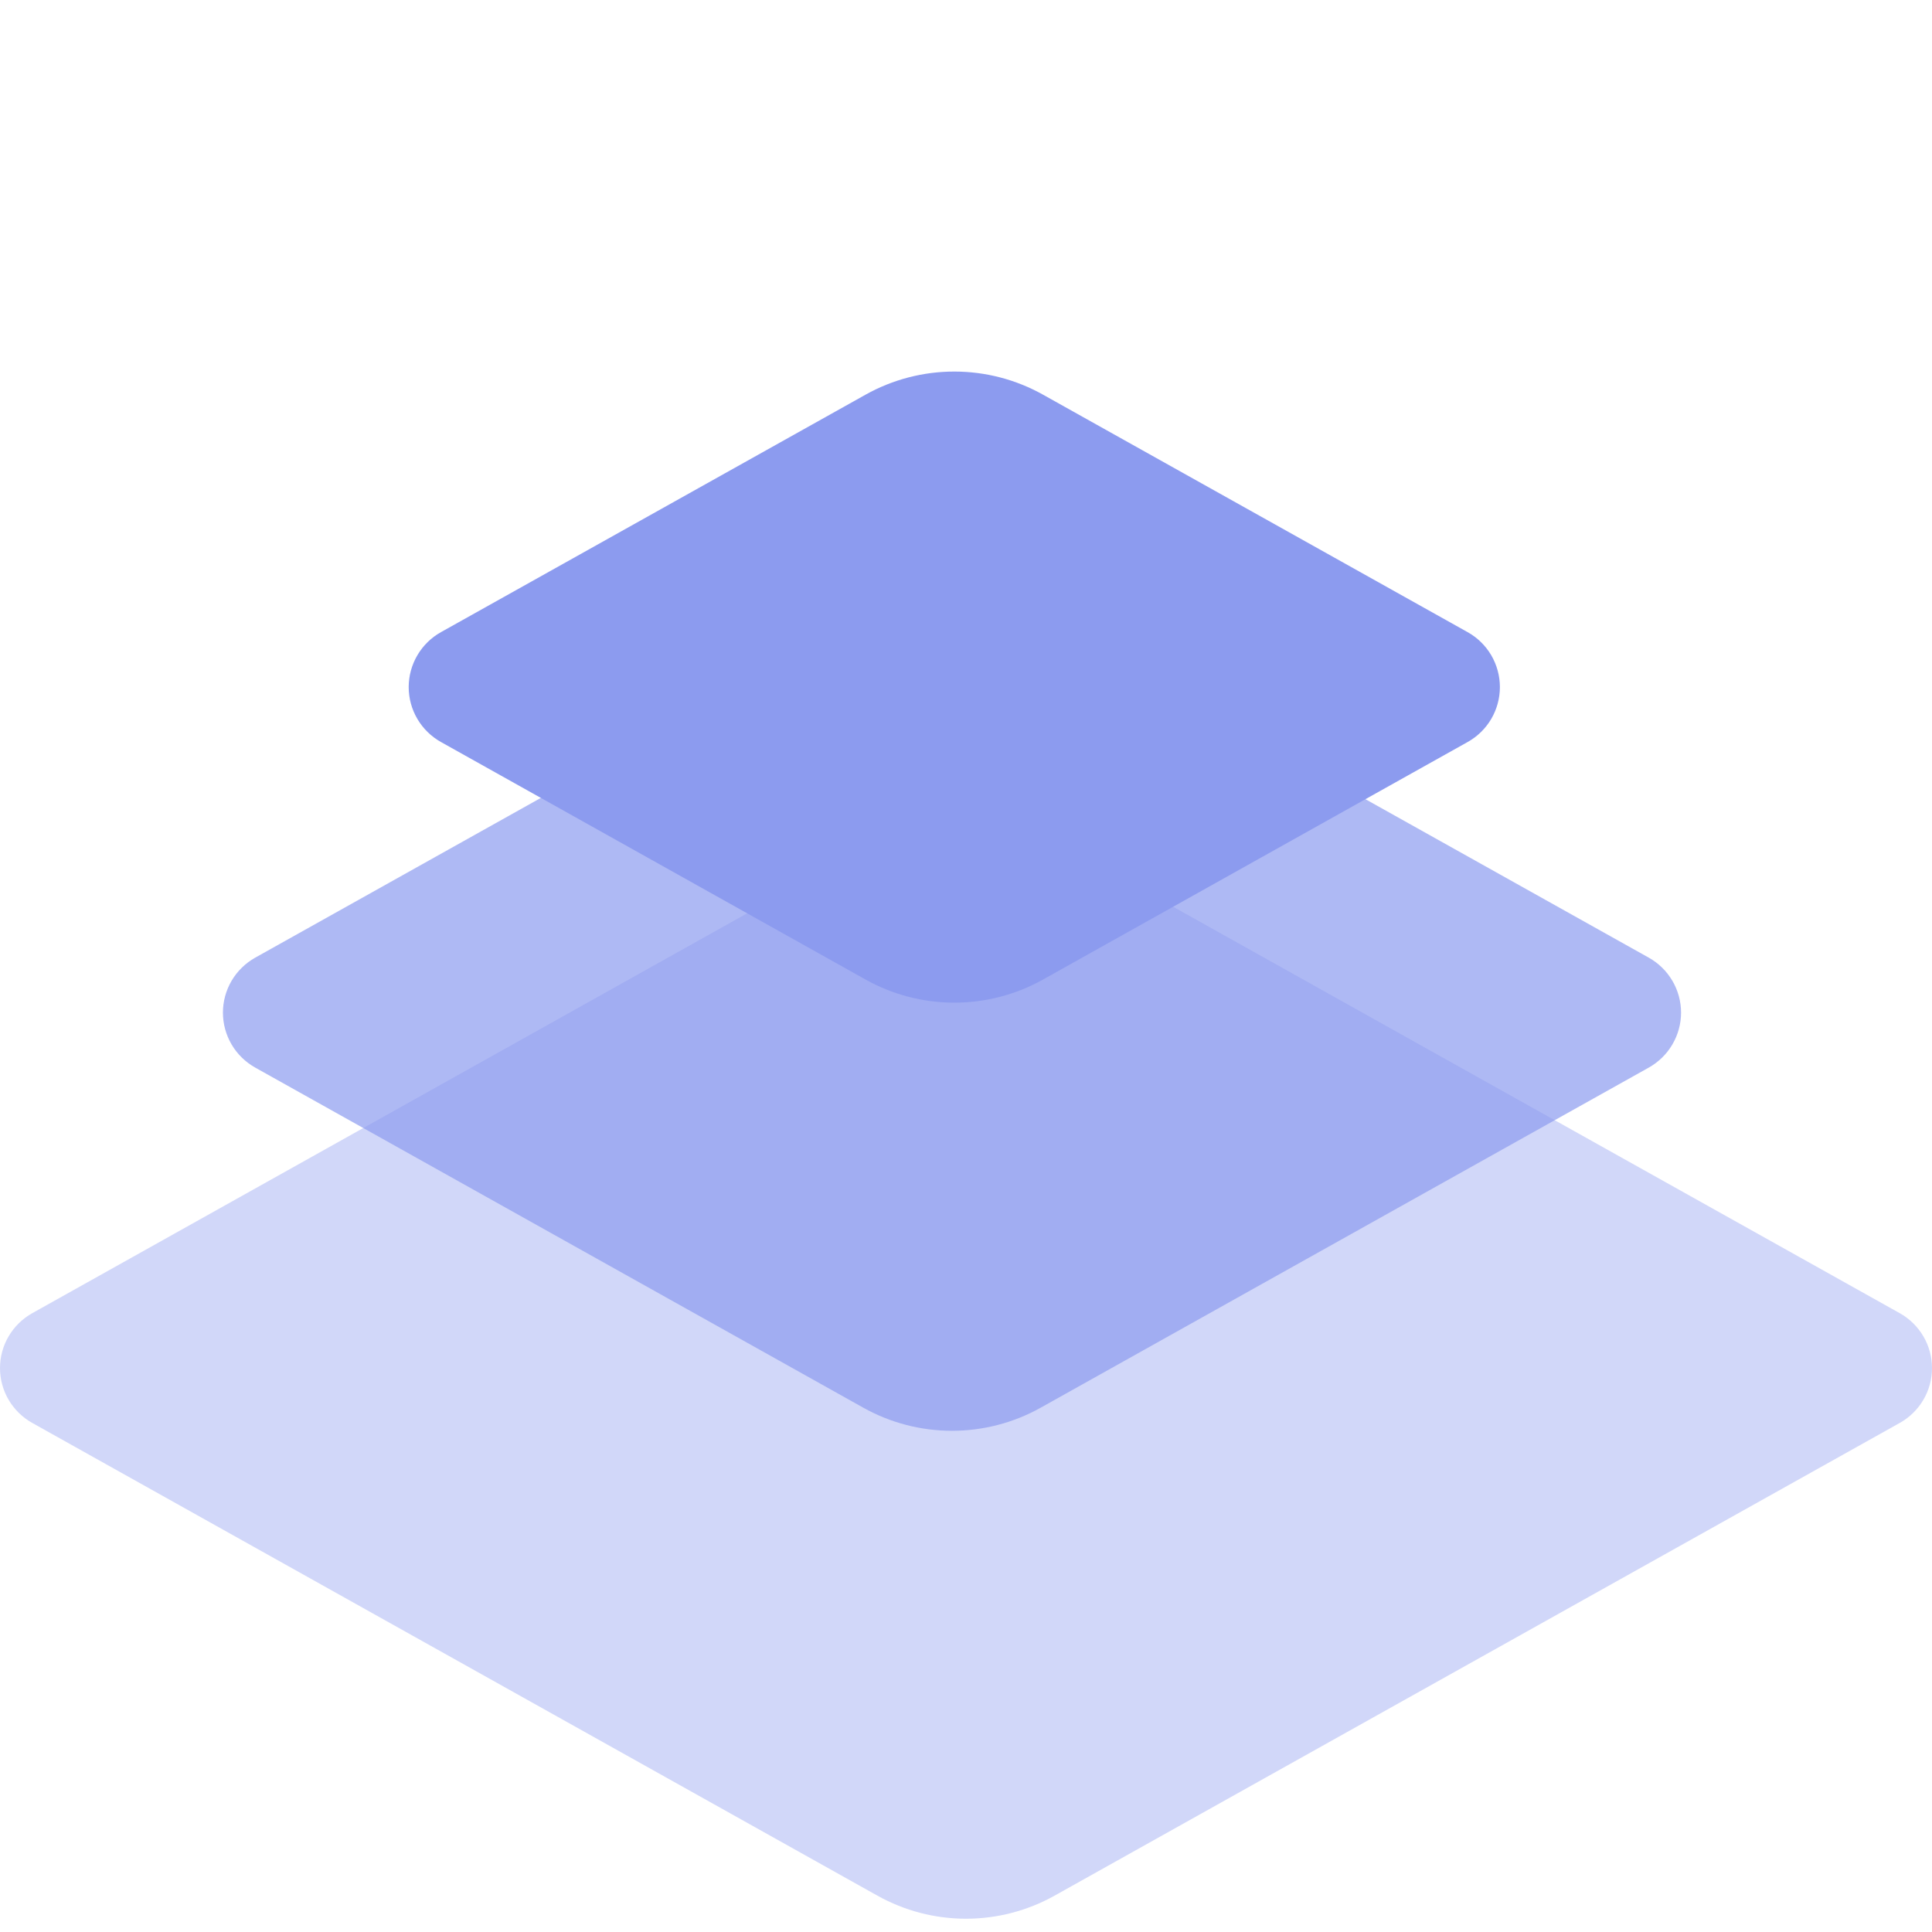
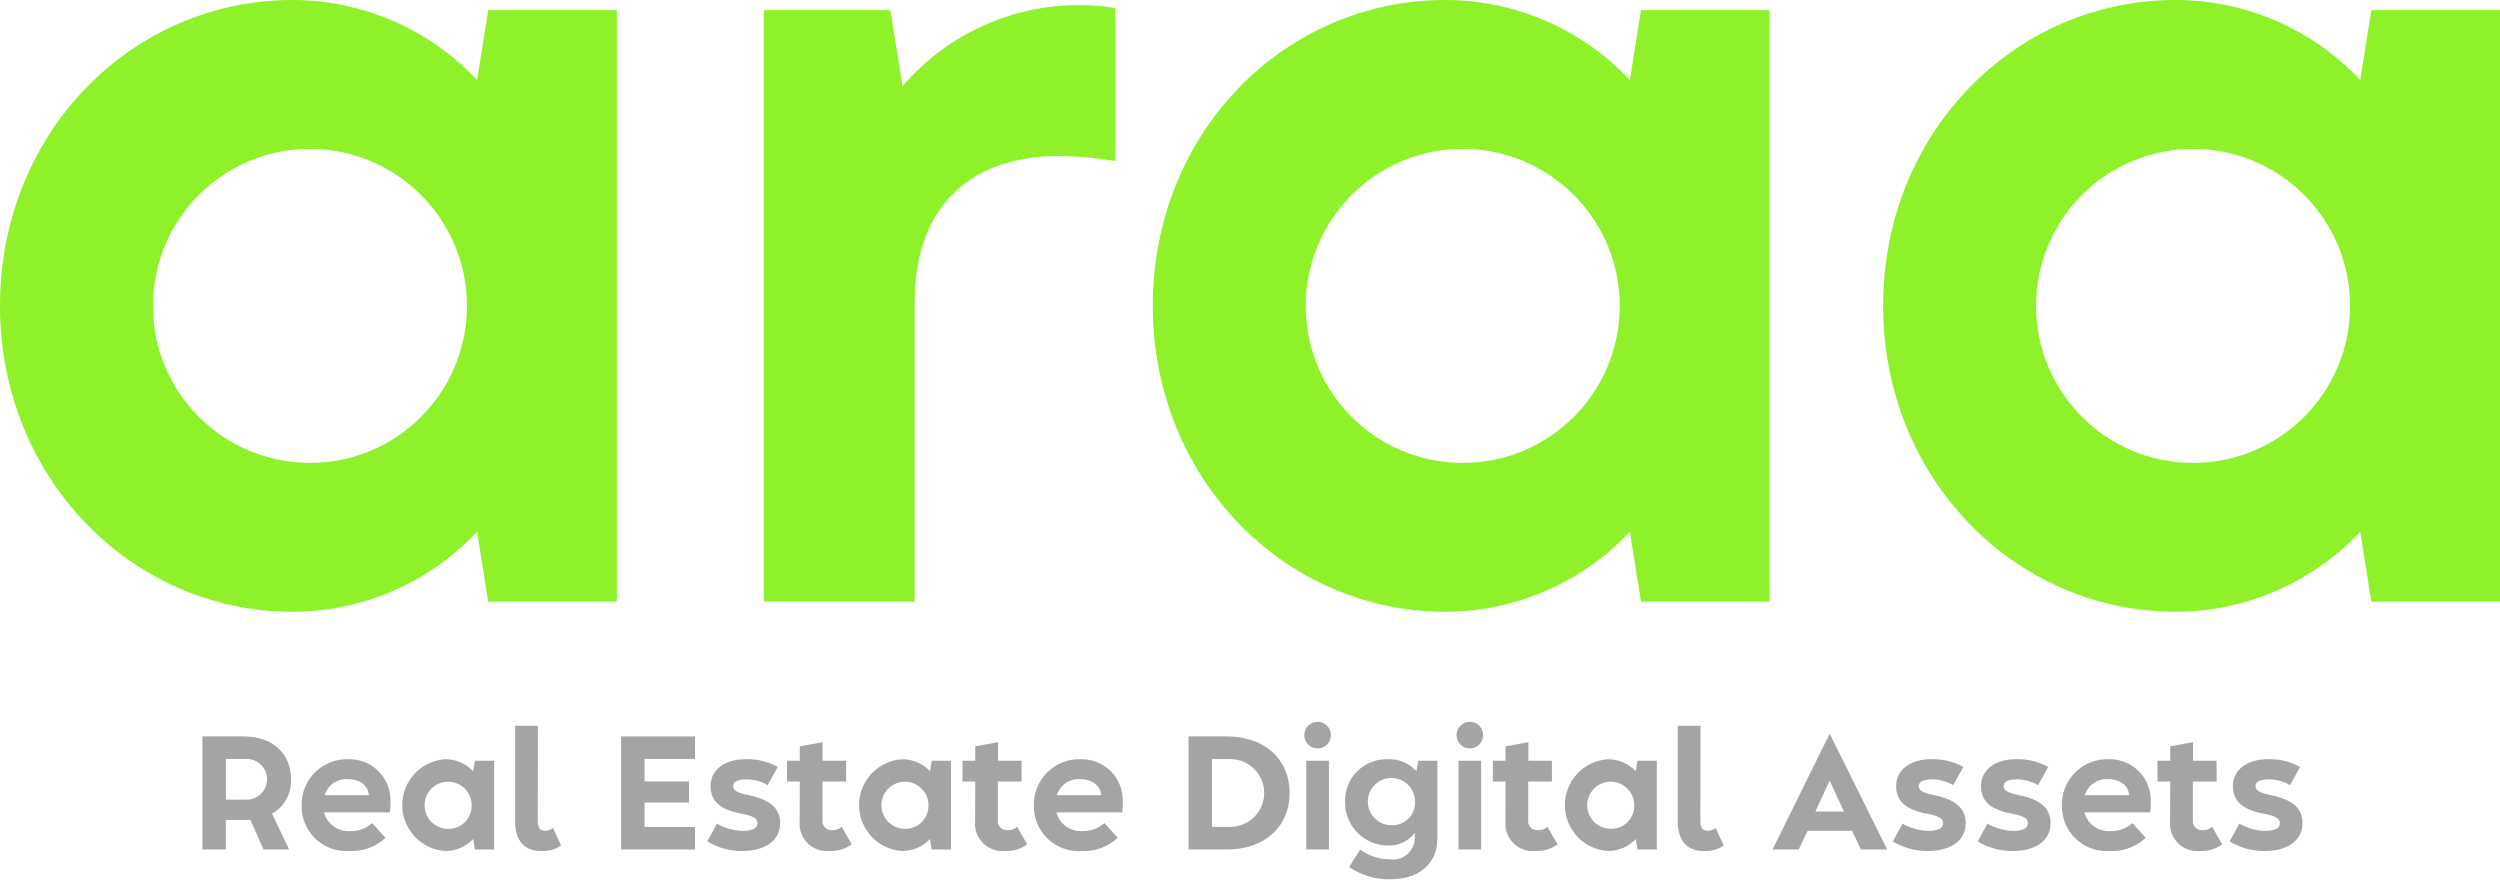
- <svg xmlns="http://www.w3.org/2000/svg" width="52px" height="52px" viewBox="0 0 52 52" version="1.1">
-   <defs>
-     <filter id="filter">
-       <feColorMatrix type="matrix" values="0 0 0 0 0.263 0 0 0 0 0.329 0 0 0 0 0.867 0 0 0 1 0" />
-     </filter>
-   </defs>
-   <g fill="none" stroke="none">
-     <g filter="url(#filter)">
-       <g>
-         <rect x="0" y="4.26325641e-14" width="52" height="52" />
-         <path d="M23.297,26.364 L11.87,19.973 C11.606,19.826 11.386,19.611 11.233,19.351 C11.081,19.09 11,18.795 11,18.493 C11,18.192 11.081,17.896 11.233,17.636 C11.386,17.376 11.606,17.161 11.87,17.014 L23.297,10.622 C24.026,10.214 24.848,10 25.685,10 C26.521,10 27.344,10.214 28.073,10.622 L39.5,17.014 C39.764,17.161 39.983,17.376 40.136,17.636 C40.289,17.896 40.37,18.192 40.37,18.493 C40.37,18.795 40.289,19.09 40.136,19.351 C39.983,19.611 39.764,19.826 39.5,19.973 L28.073,26.364 C27.344,26.772 26.521,26.986 25.685,26.986 C24.848,26.986 24.026,26.772 23.297,26.364 Z" id="Path" fill="#2196F3" fill-rule="nonzero" transform="translate(25.68495, 18.4932) rotate(180) translate(-25.68495, -18.4932)" />
-         <path d="M23.235,37.888 L6.87,28.735 C6.606,28.587 6.386,28.372 6.234,28.112 C6.081,27.852 6,27.556 6,27.255 C6,26.954 6.081,26.658 6.234,26.398 C6.386,26.138 6.606,25.923 6.87,25.775 L23.235,16.622 C23.964,16.214 24.787,16 25.623,16 C26.459,16 27.282,16.214 28.011,16.622 L44.376,25.775 C44.64,25.923 44.86,26.138 45.013,26.398 C45.165,26.658 45.246,26.954 45.246,27.255 C45.246,27.556 45.165,27.852 45.013,28.112 C44.86,28.372 44.64,28.587 44.376,28.735 L28.011,37.888 C27.282,38.296 26.459,38.51 25.623,38.51 C24.787,38.51 23.964,38.296 23.235,37.888 Z" id="Path" fill="#2196F3" fill-rule="nonzero" opacity="0.7" transform="translate(25.623, 27.25495) rotate(180) translate(-25.623, -27.25495)" />
-         <path d="M23.616,51.022 L0.869,38.299 C0.605,38.151 0.386,37.937 0.233,37.677 C0.08,37.417 0,37.122 0,36.821 C0,36.52 0.08,36.225 0.233,35.965 C0.386,35.706 0.605,35.491 0.869,35.344 L23.616,22.621 C24.344,22.214 25.165,22 26,22 C26.835,22 27.656,22.214 28.384,22.621 L51.131,35.344 C51.395,35.491 51.614,35.706 51.767,35.965 C51.92,36.225 52,36.52 52,36.821 C52,37.122 51.92,37.417 51.767,37.677 C51.614,37.937 51.395,38.151 51.131,38.299 L28.384,51.022 C27.656,51.429 26.835,51.643 26,51.643 C25.165,51.643 24.344,51.429 23.616,51.022 Z" id="Path" fill="#2196F3" fill-rule="nonzero" opacity="0.4" transform="translate(26, 36.8214) rotate(180) translate(-26, -36.8214)" />
+ <svg xmlns="http://www.w3.org/2000/svg" width="206.666" height="72.685" viewBox="0 0 206.666 72.685">
+   <g id="Group_230" data-name="Group 230" transform="translate(-37.334 -24.936)">
+     <g id="Group_151" data-name="Group 151" transform="translate(-523.475)">
+       <g id="Group_147" data-name="Group 147">
+         <path id="Path_238" data-name="Path 238" d="M601.169,25.773H611.8v48.9H601.169l-.921-5.777a20.977,20.977,0,0,1-15.239,6.614c-13.314,0-24.2-11.053-24.2-25.288,0-14.318,10.886-25.288,24.2-25.288a20.977,20.977,0,0,1,15.239,6.614Zm-1.758,24.451a12.979,12.979,0,1,0-25.958,0,12.979,12.979,0,1,0,25.958,0" fill="#8ff129" />
      </g>
+       <g id="Group_148" data-name="Group 148">
+         <path id="Path_239" data-name="Path 239" d="M653,25.6V38.249a30.371,30.371,0,0,0-4.605-.418c-7.956,0-11.974,4.772-11.974,12.058V74.675H623.946v-48.9h10.467l1.005,6.282a19.216,19.216,0,0,1,14.572-6.7A18.253,18.253,0,0,1,653,25.6" fill="#8ff129" />
+       </g>
+       <g id="Group_149" data-name="Group 149">
+         <path id="Path_240" data-name="Path 240" d="M696.465,25.773H707.1v48.9H696.465l-.921-5.777a20.979,20.979,0,0,1-15.24,6.614c-13.316,0-24.2-11.053-24.2-25.288,0-14.318,10.884-25.288,24.2-25.288a20.979,20.979,0,0,1,15.24,6.614Zm-1.759,24.451a12.979,12.979,0,1,0-25.958,0,12.979,12.979,0,1,0,25.958,0" fill="#8ff129" />
+       </g>
+       <g id="Group_150" data-name="Group 150">
+         <path id="Path_241" data-name="Path 241" d="M756.84,25.773h10.635v48.9H756.84l-.921-5.777a20.977,20.977,0,0,1-15.239,6.614c-13.316,0-24.2-11.053-24.2-25.288,0-14.318,10.884-25.288,24.2-25.288a20.977,20.977,0,0,1,15.239,6.614Zm-1.758,24.451a12.979,12.979,0,1,0-25.958,0,12.979,12.979,0,1,0,25.958,0" fill="#8ff129" />
+       </g>
+     </g>
+     <g id="Group_152" data-name="Group 152" transform="translate(-523.475)">
+       <path id="Path_242" data-name="Path 242" d="M583.3,92.195l1.407,2.965h-2.11L581.5,92.7c-.175.012-.352.025-.528.025h-1.495V95.16h-1.934V85.814h3.429c2.349,0,3.894,1.394,3.894,3.542A3.07,3.07,0,0,1,583.3,92.195Zm-3.819-1.156H581.1a1.686,1.686,0,1,0,0-3.366h-1.621Z" fill="#a4a4a4" />
+       <path id="Path_243" data-name="Path 243" d="M593.044,92.094H587.6a2.075,2.075,0,0,0,2.16,1.545,2.554,2.554,0,0,0,1.809-.665l1.105,1.218a4.027,4.027,0,0,1-2.927,1.093,3.708,3.708,0,0,1-4.006-3.743,3.748,3.748,0,0,1,3.831-3.844,3.4,3.4,0,0,1,3.517,3.53A4.167,4.167,0,0,1,593.044,92.094ZM591.3,90.675c-.038-.791-.741-1.331-1.733-1.331a1.875,1.875,0,0,0-1.922,1.331Z" fill="#a4a4a4" />
+       <path id="Path_244" data-name="Path 244" d="M600.064,87.823h1.595V95.16h-1.595l-.139-.867a3.146,3.146,0,0,1-2.286.992,3.8,3.8,0,0,1,0-7.587,3.146,3.146,0,0,1,2.286.992Zm-.264,3.669a1.947,1.947,0,1,0-1.947,1.959A1.9,1.9,0,0,0,599.8,91.492Z" fill="#a4a4a4" />
+       <path id="Path_245" data-name="Path 245" d="M603.39,92.836v-7.9h1.884l-.012,7.826c0,.577.163.854.615.854a1.143,1.143,0,0,0,.654-.227l.665,1.445a2.72,2.72,0,0,1-1.646.452C604.144,95.285,603.39,94.418,603.39,92.836Z" fill="#a4a4a4" />
+       <path id="Path_246" data-name="Path 246" d="M618.262,87.673H614.09v1.859h3.681v1.746H614.09V93.3h4.172v1.86h-6.106V85.814h6.106Z" fill="#a4a4a4" />
+       <path id="Path_247" data-name="Path 247" d="M619.276,94.494l.8-1.47a4.566,4.566,0,0,0,2.11.6c.817,0,1.244-.214,1.244-.641,0-.377-.351-.6-1.269-.766-1.821-.339-2.612-1.042-2.612-2.311,0-1.319,1.155-2.211,2.9-2.211a5.14,5.14,0,0,1,2.65.641l-.828,1.507a3.425,3.425,0,0,0-1.822-.478c-.653.013-1.03.2-1.03.541,0,.377.314.566,1.294.766,1.784.377,2.588,1.093,2.588,2.311,0,1.42-1.206,2.3-3.116,2.3A5.459,5.459,0,0,1,619.276,94.494Z" fill="#a4a4a4" />
+       <path id="Path_248" data-name="Path 248" d="M631.22,94.733a2.887,2.887,0,0,1-1.846.552,2.261,2.261,0,0,1-2.462-2.449l.012-3.291H625.87V87.823h1.054V86.63l1.884-.339v1.532h1.948v1.722H628.8v3.178a.748.748,0,0,0,.791.842,1.138,1.138,0,0,0,.8-.277Z" fill="#a4a4a4" />
+       <path id="Path_249" data-name="Path 249" d="M637.827,87.823h1.595V95.16h-1.595l-.139-.867a3.146,3.146,0,0,1-2.286.992,3.8,3.8,0,0,1,0-7.587,3.146,3.146,0,0,1,2.286.992Zm-.264,3.669a1.947,1.947,0,1,0-1.947,1.959A1.9,1.9,0,0,0,637.563,91.492Z" fill="#a4a4a4" />
+       <path id="Path_250" data-name="Path 250" d="M645.725,94.733a2.887,2.887,0,0,1-1.846.552,2.261,2.261,0,0,1-2.462-2.449l.012-3.291h-1.054V87.823h1.054V86.63l1.884-.339v1.532h1.948v1.722H643.3v3.178a.749.749,0,0,0,.791.842,1.138,1.138,0,0,0,.8-.277Z" fill="#a4a4a4" />
+       <path id="Path_251" data-name="Path 251" d="M653.576,92.094h-5.439a2.075,2.075,0,0,0,2.16,1.545,2.552,2.552,0,0,0,1.809-.665l1.1,1.218a4.027,4.027,0,0,1-2.926,1.093,3.709,3.709,0,0,1-4.007-3.743,3.749,3.749,0,0,1,3.831-3.844,3.394,3.394,0,0,1,3.517,3.53A4.162,4.162,0,0,1,653.576,92.094Zm-1.746-1.419c-.038-.791-.742-1.331-1.734-1.331a1.875,1.875,0,0,0-1.922,1.331Z" fill="#a4a4a4" />
+       <path id="Path_252" data-name="Path 252" d="M662.239,85.814c3.1,0,5.176,1.872,5.176,4.673s-2.073,4.673-5.176,4.673h-3.178V85.814Zm.277,7.474a2.8,2.8,0,1,0,0-5.6H661v5.6Z" fill="#a4a4a4" />
+       <path id="Path_253" data-name="Path 253" d="M668.631,85.726a1.1,1.1,0,1,1,1.092,1.08A1.094,1.094,0,0,1,668.631,85.726Zm.163,9.434V87.823h1.872V95.16Z" fill="#a4a4a4" />
+       <path id="Path_254" data-name="Path 254" d="M678.051,87.823h1.583V94.23c0,2.1-1.495,3.391-3.882,3.391a5.7,5.7,0,0,1-3.416-1.017l.916-1.432a4.144,4.144,0,0,0,2.45.8,1.8,1.8,0,0,0,2.06-1.91V93.79a2.65,2.65,0,0,1-2.235,1.043A3.554,3.554,0,0,1,672,91.178a3.421,3.421,0,0,1,3.53-3.48,3.018,3.018,0,0,1,2.373.992Zm-.264,3.43a1.954,1.954,0,1,0-1.947,1.9A1.866,1.866,0,0,0,677.787,91.253Z" fill="#a4a4a4" />
+       <path id="Path_255" data-name="Path 255" d="M681.215,85.726a1.1,1.1,0,1,1,1.092,1.08A1.094,1.094,0,0,1,681.215,85.726Zm.163,9.434V87.823h1.872V95.16Z" fill="#a4a4a4" />
+       <path id="Path_256" data-name="Path 256" d="M689.567,94.733a2.888,2.888,0,0,1-1.846.552,2.261,2.261,0,0,1-2.462-2.449l.012-3.291h-1.054V87.823h1.054V86.63l1.884-.339v1.532H689.1v1.722h-1.959v3.178a.748.748,0,0,0,.791.842,1.14,1.14,0,0,0,.8-.277Z" fill="#a4a4a4" />
+       <path id="Path_257" data-name="Path 257" d="M696.173,87.823h1.6V95.16h-1.6l-.139-.867a3.146,3.146,0,0,1-2.286.992,3.8,3.8,0,0,1,0-7.587,3.146,3.146,0,0,1,2.286.992Zm-.264,3.669a1.947,1.947,0,1,0-1.947,1.959A1.9,1.9,0,0,0,695.909,91.492Z" fill="#a4a4a4" />
+       <path id="Path_258" data-name="Path 258" d="M699.5,92.836v-7.9h1.884l-.012,7.826c0,.577.163.854.615.854a1.143,1.143,0,0,0,.654-.227l.665,1.445a2.72,2.72,0,0,1-1.646.452C700.254,95.285,699.5,94.418,699.5,92.836Z" fill="#a4a4a4" />
+       <path id="Path_259" data-name="Path 259" d="M714.647,95.16l-.729-1.545h-3.681L709.5,95.16h-2.16l4.723-9.572,4.748,9.572Zm-1.407-3.14-1.181-2.551-1.181,2.551Z" fill="#a4a4a4" />
+       <path id="Path_260" data-name="Path 260" d="M717.283,94.494l.8-1.47a4.559,4.559,0,0,0,2.109.6c.817,0,1.244-.214,1.244-.641,0-.377-.351-.6-1.269-.766-1.821-.339-2.612-1.042-2.612-2.311,0-1.319,1.155-2.211,2.9-2.211a5.146,5.146,0,0,1,2.651.641l-.829,1.507a3.422,3.422,0,0,0-1.822-.478c-.653.013-1.03.2-1.03.541,0,.377.314.566,1.294.766,1.784.377,2.588,1.093,2.588,2.311,0,1.42-1.206,2.3-3.116,2.3A5.456,5.456,0,0,1,717.283,94.494Z" fill="#a4a4a4" />
+       <path id="Path_261" data-name="Path 261" d="M724.3,94.494l.8-1.47a4.559,4.559,0,0,0,2.109.6c.817,0,1.244-.214,1.244-.641,0-.377-.351-.6-1.269-.766-1.821-.339-2.612-1.042-2.612-2.311,0-1.319,1.155-2.211,2.9-2.211a5.145,5.145,0,0,1,2.65.641l-.829,1.507a3.422,3.422,0,0,0-1.821-.478c-.654.013-1.031.2-1.031.541,0,.377.314.566,1.294.766,1.784.377,2.588,1.093,2.588,2.311,0,1.42-1.206,2.3-3.116,2.3A5.456,5.456,0,0,1,724.3,94.494Z" fill="#a4a4a4" />
+       <path id="Path_262" data-name="Path 262" d="M738.558,92.094h-5.439a2.077,2.077,0,0,0,2.161,1.545,2.551,2.551,0,0,0,1.808-.665l1.1,1.218a4.023,4.023,0,0,1-2.926,1.093,3.709,3.709,0,0,1-4.007-3.743,3.749,3.749,0,0,1,3.831-3.844,3.394,3.394,0,0,1,3.517,3.53A4.162,4.162,0,0,1,738.558,92.094Zm-1.746-1.419c-.038-.791-.741-1.331-1.734-1.331a1.877,1.877,0,0,0-1.922,1.331Z" fill="#a4a4a4" />
+       <path id="Path_263" data-name="Path 263" d="M744.509,94.733a2.885,2.885,0,0,1-1.846.552,2.261,2.261,0,0,1-2.462-2.449l.013-3.291h-1.055V87.823h1.055V86.63l1.884-.339v1.532h1.947v1.722h-1.959v3.178a.748.748,0,0,0,.791.842,1.142,1.142,0,0,0,.8-.277Z" fill="#a4a4a4" />
+       <path id="Path_264" data-name="Path 264" d="M745.125,94.494l.8-1.47a4.558,4.558,0,0,0,2.109.6c.817,0,1.244-.214,1.244-.641,0-.377-.351-.6-1.268-.766-1.822-.339-2.613-1.042-2.613-2.311,0-1.319,1.155-2.211,2.9-2.211a5.145,5.145,0,0,1,2.65.641l-.829,1.507a3.422,3.422,0,0,0-1.821-.478c-.654.013-1.031.2-1.031.541,0,.377.315.566,1.294.766,1.784.377,2.588,1.093,2.588,2.311,0,1.42-1.206,2.3-3.116,2.3A5.456,5.456,0,0,1,745.125,94.494Z" fill="#a4a4a4" />
    </g>
  </g>
</svg>
